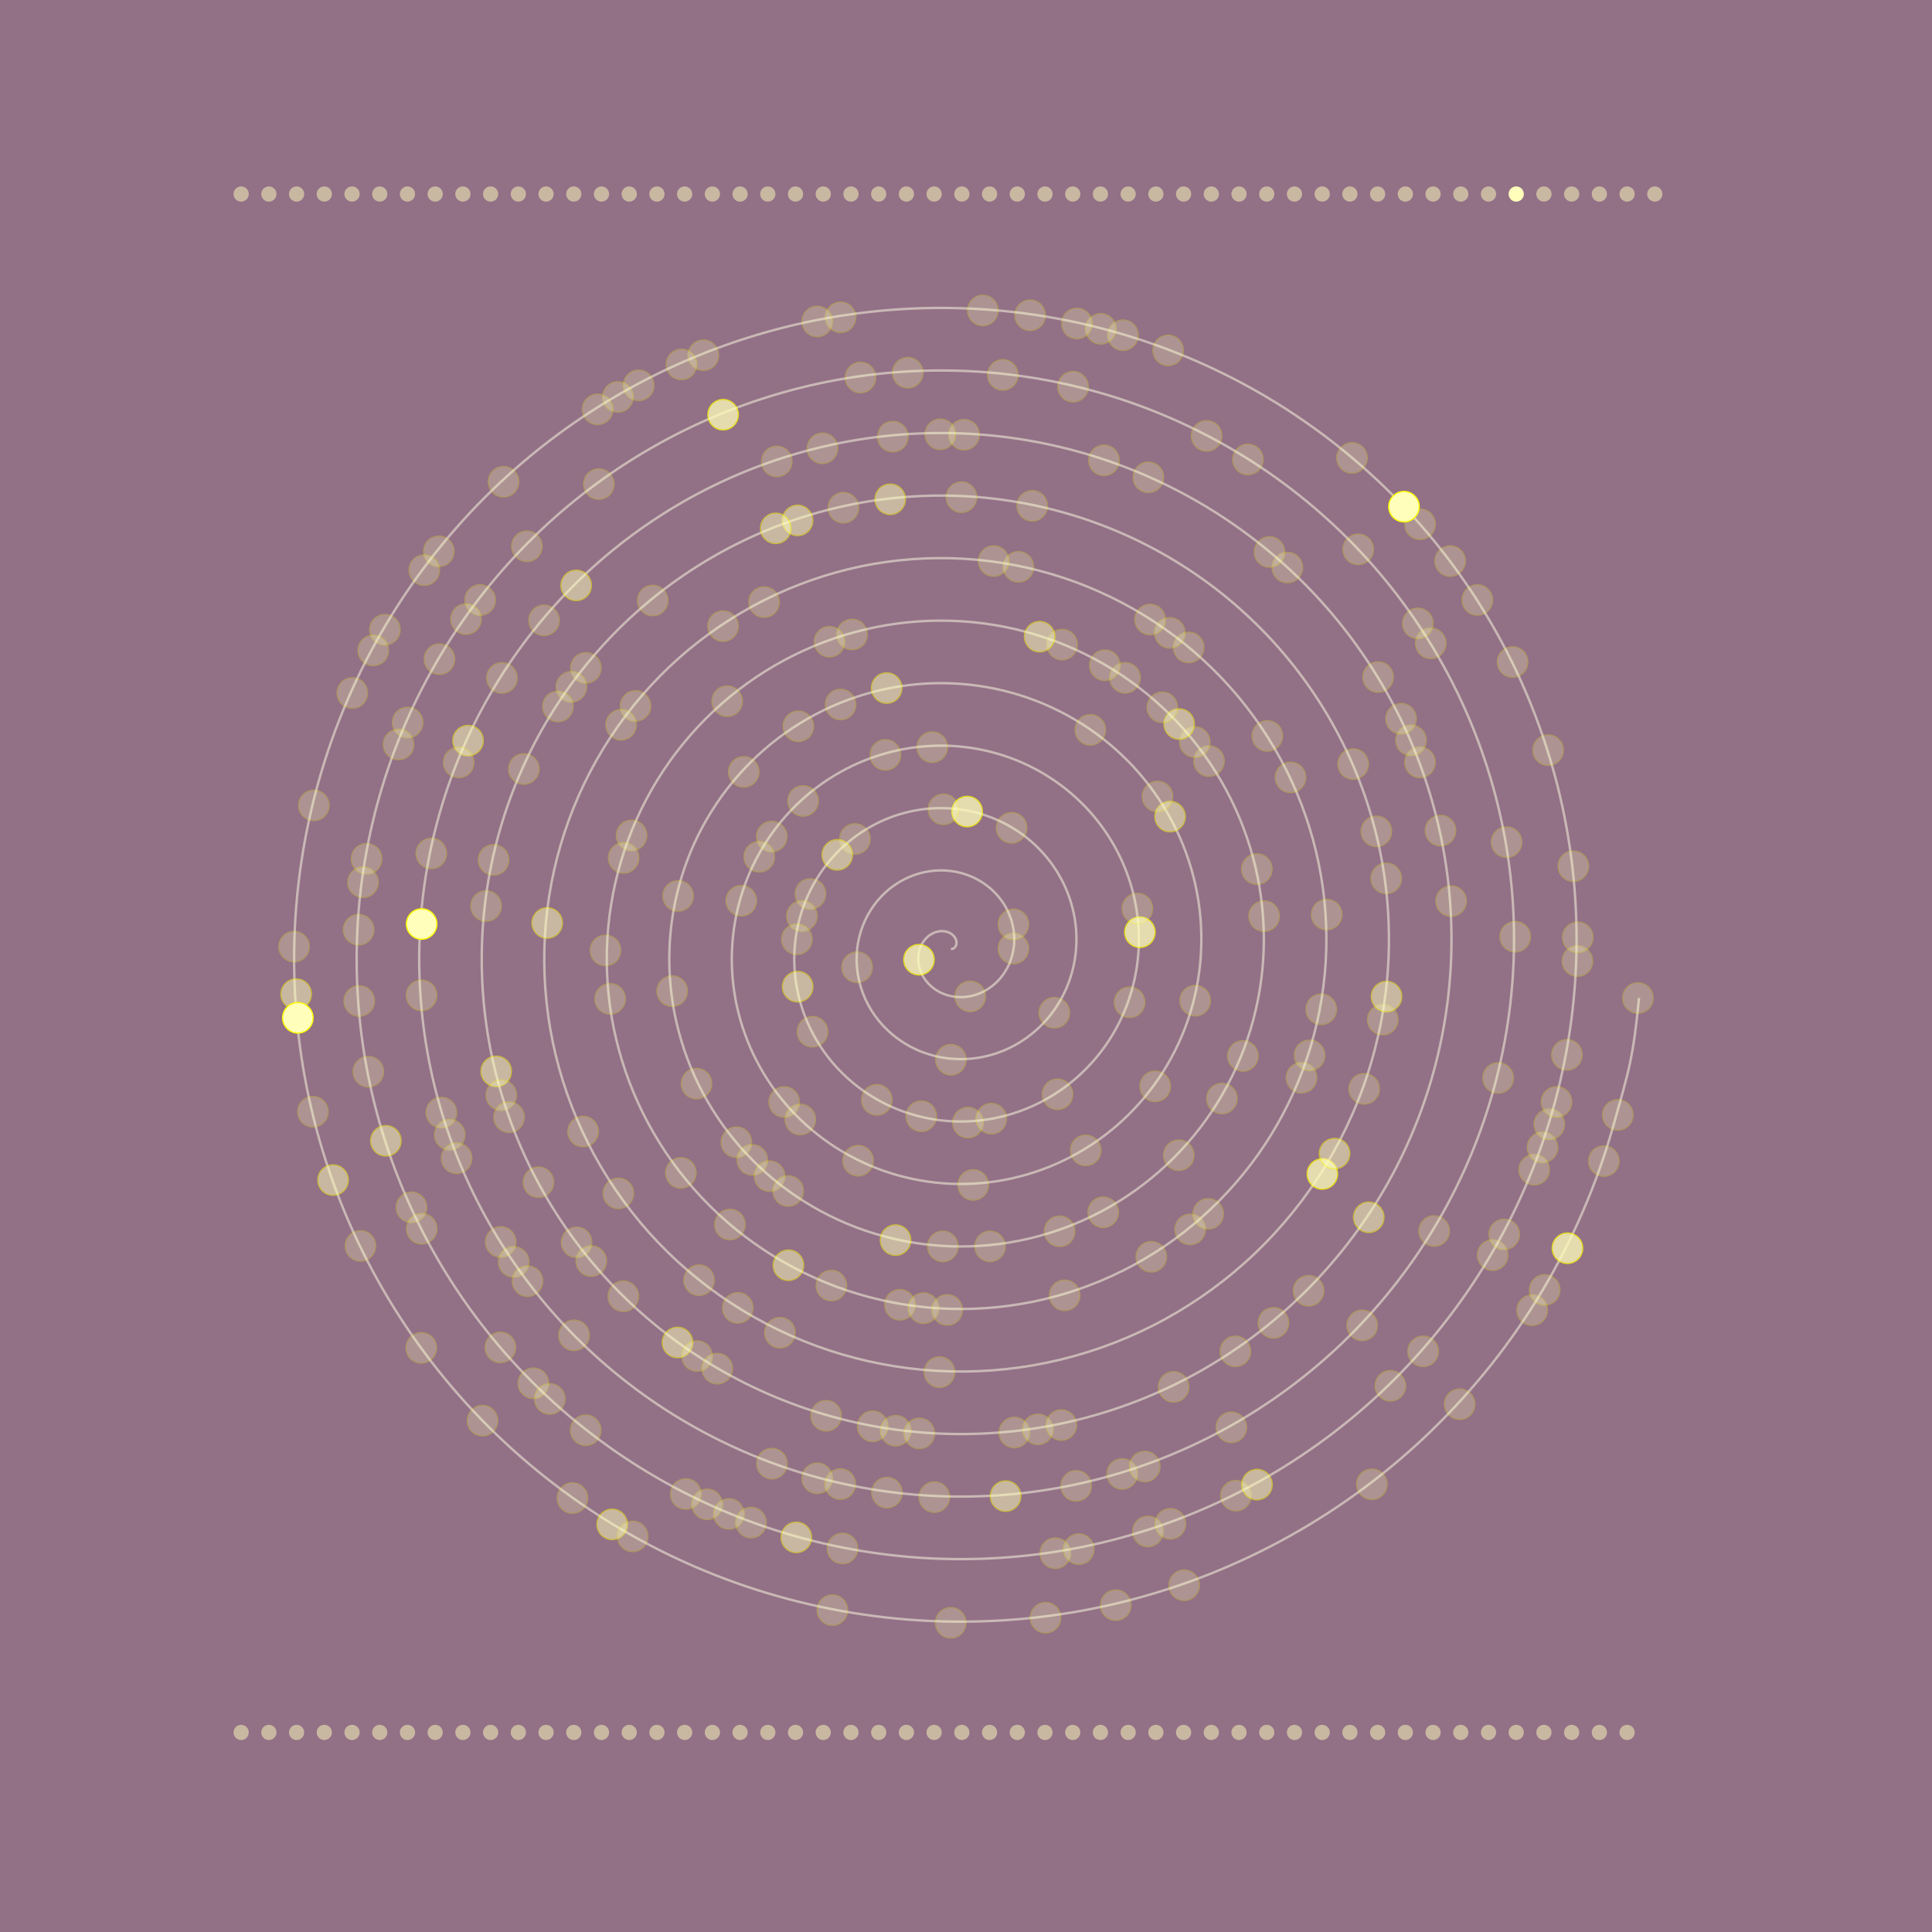
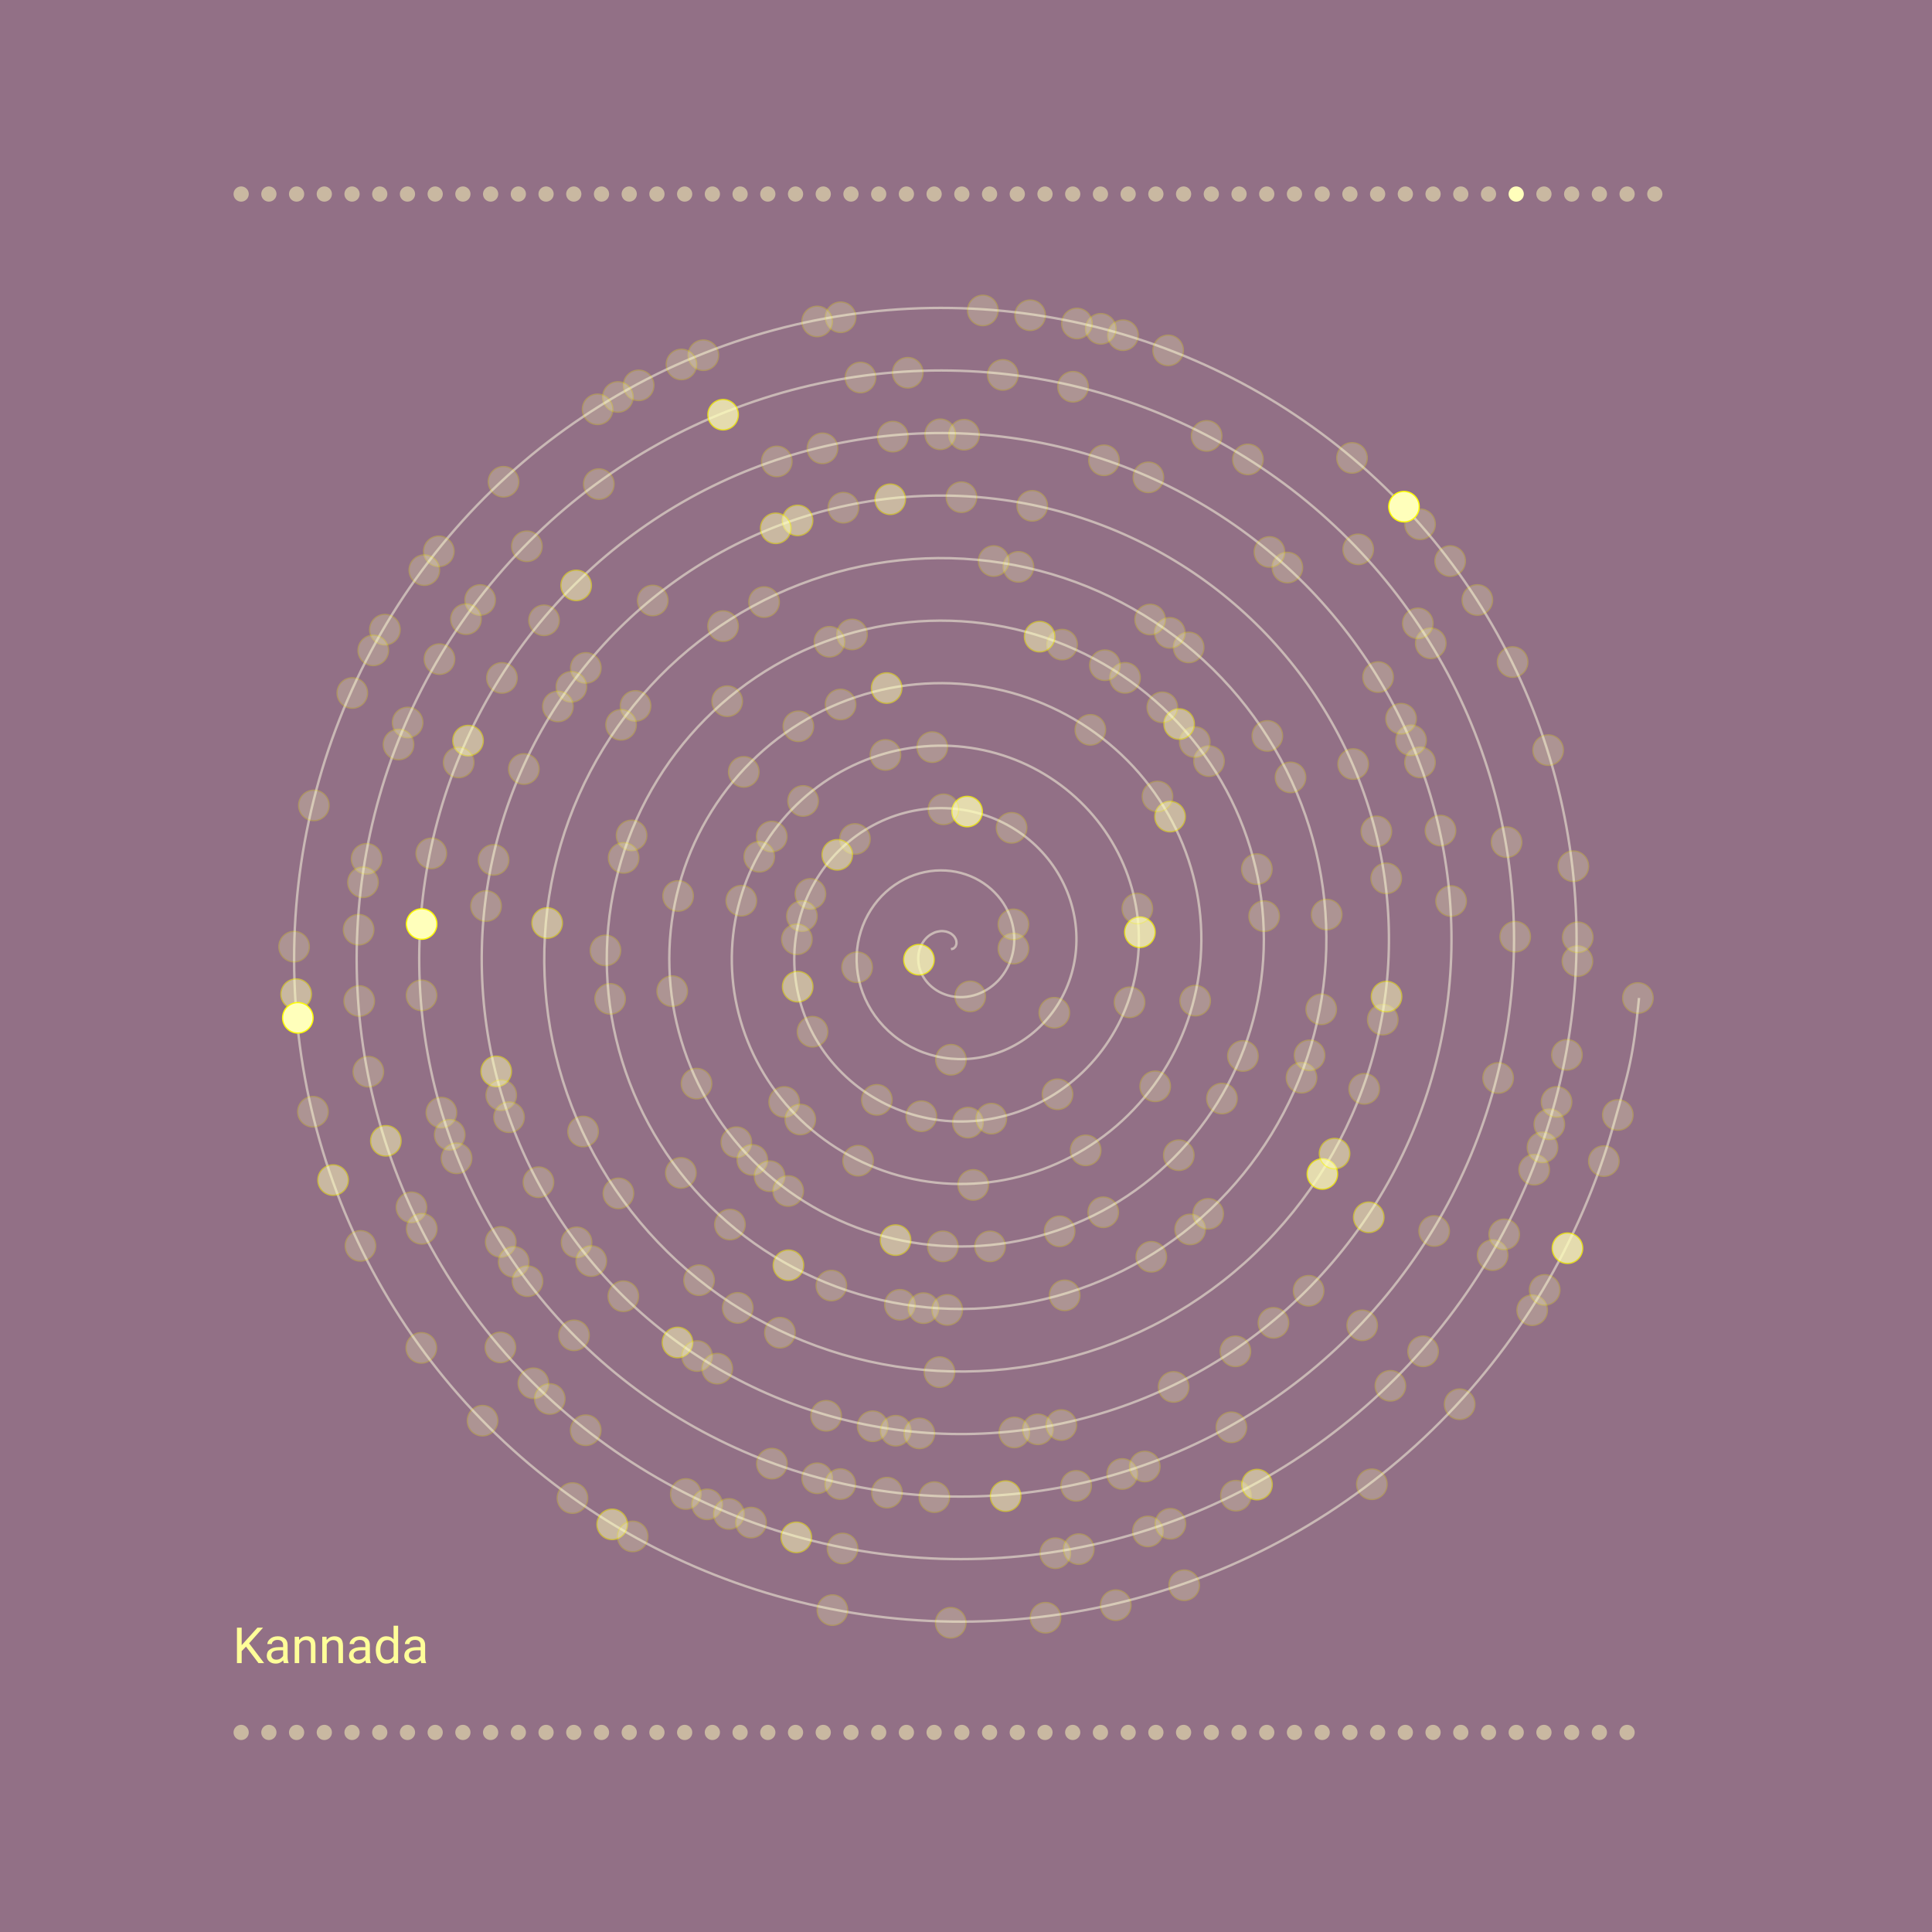
<svg xmlns="http://www.w3.org/2000/svg" version="1.1" id="Layer_1" x="0px" y="0px" width="697px" height="697px" viewBox="0 0 697 697" enable-background="new 0 0 697 697" xml:space="preserve">
  <g id="bg">
    <rect fill="#927086" width="697" height="697" />
  </g>
  <g id="spiral">
    <path d="m343.07 342.44s0.837-0.203 0.908-0.238c0.066-0.044 0.633-0.564 0.722-0.696 0.088-0.141 0.339-0.812 0.365-1.058s-0.02-0.952-0.115-1.261c-0.092-0.317-0.41-0.961-0.666-1.287-0.25-0.326-0.794-0.837-1.216-1.104-0.414-0.256-1.143-0.582-1.701-0.715-0.562-0.132-1.4-0.211-2.06-0.158-0.655 0.063-1.538 0.246-2.223 0.529-0.684 0.291-1.521 0.766-2.158 1.287-0.637 0.52-1.347 1.269-1.849 2.027-0.502 0.748-1.001 1.727-1.295 2.672-0.292 0.941-0.503 2.097-0.521 3.164-0.019 1.066 0.104 2.311 0.403 3.422 0.303 1.106 0.795 2.334 1.431 3.393 0.635 1.049 1.487 2.15 2.45 3.051 0.962 0.898 2.145 1.771 3.386 2.415 1.244 0.646 2.688 1.183 4.137 1.479 1.448 0.303 3.066 0.439 4.628 0.338 1.556-0.105 3.227-0.424 4.777-0.971 1.553-0.549 3.147-1.343 4.559-2.328 1.418-0.986 2.801-2.224 3.953-3.613 1.146-1.395 2.197-3.023 2.975-4.752 0.775-1.719 1.375-3.649 1.675-5.598 0.311-1.948 0.375-4.037 0.143-6.082-0.229-2.037-0.74-4.152-1.533-6.136-0.795-1.982-1.877-3.967-3.217-5.729-1.344-1.771-2.969-3.446-4.793-4.85-1.82-1.408-3.9-2.635-6.105-3.543-2.202-0.898-4.607-1.561-7.06-1.867-2.441-0.303-5.021-0.31-7.541 0.052-2.526 0.36-5.085 1.058-7.501 2.099-2.411 1.04-4.773 2.435-6.898 4.116-2.114 1.692-4.09 3.702-5.741 5.96-1.65 2.248-3.066 4.787-4.104 7.467-1.03 2.678-1.755 5.57-2.063 8.517-0.302 2.943-0.236 6.003 0.247 9.008 0.488 2.998 1.375 6.013 2.661 8.859 1.286 2.848 2.971 5.59 5.018 8.064 2.034 2.469 4.441 4.74 7.123 6.636 2.68 1.905 5.668 3.511 8.821 4.675 3.165 1.161 6.541 1.945 9.979 2.245 3.438 0.312 6.99 0.188 10.463-0.431 3.48-0.616 6.955-1.692 10.228-3.229 3.271-1.541 6.407-3.524 9.229-5.914 2.824-2.391 5.396-5.186 7.541-8.285 2.146-3.112 3.936-6.551 5.229-10.189 1.286-3.643 2.141-7.513 2.44-11.441 0.31-3.933 0.115-7.968-0.625-11.928-0.744-3.95-2.006-7.881-3.791-11.572-1.779-3.703-4.063-7.238-6.805-10.402-2.742-3.174-5.926-6.047-9.465-8.438-3.538-2.398-7.433-4.372-11.547-5.791-4.116-1.43-8.472-2.337-12.899-2.644-4.428-0.303-8.947-0.046-13.381 0.818-4.437 0.872-8.814 2.328-12.945 4.354-4.13 2.037-8.047 4.619-11.568 7.705s-6.69 6.664-9.331 10.632c-2.646 3.967-4.81 8.313-6.361 12.905-1.542 4.602-2.521 9.44-2.829 14.359-0.304 4.92 0.018 9.934 1.014 14.843 1.005 4.92 2.641 9.748 4.919 14.308 2.274 4.56 5.161 8.868 8.601 12.737 3.438 3.869 7.403 7.335 11.8 10.226 4.39 2.895 9.198 5.246 14.271 6.92 5.068 1.676 10.401 2.727 15.815 3.023 5.416 0.309 10.917-0.08 16.308-1.207 5.39-1.121 10.683-2.953 15.664-5.477 4.984-2.53 9.688-5.712 13.906-9.495 4.219-3.787 7.99-8.146 11.125-12.967 3.137-4.82 5.682-10.084 7.484-15.639 1.801-5.543 2.906-11.362 3.213-17.276 0.307-5.906-0.144-11.9-1.396-17.764-1.258-5.87-3.271-11.607-6.043-17.021-2.768-5.412-6.258-10.506-10.395-15.083-4.135-4.565-8.887-8.63-14.137-12.016-5.247-3.387-10.966-6.116-16.988-8.049-6.025-1.93-12.336-3.103-18.741-3.41-6.399-0.301-12.879 0.212-19.226 1.597-6.342 1.385-12.547 3.587-18.387 6.602-5.84 3.023-11.323 6.805-16.24 11.293-4.921 4.485-9.291 9.625-12.92 15.303-3.631 5.677-6.554 11.848-8.611 18.354-2.059 6.497-3.292 13.301-3.602 20.195-0.304 6.901 0.273 13.864 1.785 20.688 1.512 6.815 3.904 13.479 7.171 19.745 3.261 6.269 7.352 12.147 12.184 17.41 4.84 5.271 10.37 9.935 16.475 13.813 6.102 3.88 12.732 6.989 19.71 9.178 6.982 2.188 14.271 3.48 21.659 3.79 7.391 0.311 14.852-0.338 22.146-1.976 7.3-1.641 14.412-4.225 21.109-7.73 6.693-3.51 12.967-7.896 18.582-13.08 5.615-5.185 10.586-11.115 14.707-17.642 4.125-6.53 7.426-13.619 9.736-21.073 2.315-7.457 3.682-15.242 3.983-23.122 0.31-7.883-0.396-15.832-2.168-23.607-1.764-7.768-4.537-15.338-8.297-22.462-3.754-7.122-8.443-13.786-13.979-19.755-5.527-5.959-11.851-11.23-18.812-15.604-6.959-4.372-14.5-7.86-22.434-10.305-7.933-2.441-16.201-3.87-24.58-4.179-8.374-0.31-16.814 0.468-25.063 2.362-8.251 1.896-16.28 4.857-23.831 8.859-7.55 4.002-14.604 9.001-20.911 14.88-6.316 5.88-11.895 12.587-16.509 19.977-4.619 7.387-8.295 15.382-10.864 23.792-2.574 8.408-4.063 17.171-4.371 26.04-0.305 8.866 0.533 17.808 2.557 26.523 2.019 8.728 5.17 17.216 9.422 25.192 4.25 7.978 9.543 15.427 15.771 22.081 6.232 6.663 13.338 12.545 21.146 17.399 7.812 4.866 16.273 8.736 25.154 11.434 8.885 2.697 18.136 4.249 27.499 4.56 9.359 0.311 18.785-0.591 27.988-2.741 9.201-2.15 18.146-5.49 26.551-9.986 8.4-4.497 16.242-10.094 23.254-16.67 7.008-6.576 13.188-14.078 18.297-22.313 5.113-8.241 9.168-17.162 11.992-26.516 2.824-9.361 4.446-19.109 4.752-28.967 0.309-9.855-0.662-19.765-2.938-29.442-2.272-9.678-5.81-19.085-10.552-27.909-4.744-8.832-10.641-17.064-17.563-24.426-6.926-7.359-14.814-13.839-23.484-19.19-8.664-5.357-18.041-9.607-27.879-12.562-9.836-2.953-20.07-4.638-30.42-4.945-10.351-0.309-20.75 0.723-30.904 3.13-10.156 2.406-20.01 6.126-29.271 11.115-9.263 4.99-17.881 11.187-25.591 18.459-7.708 7.282-14.485 15.56-20.094 24.655-5.602 9.098-10.036 18.927-13.117 29.239-3.079 10.313-4.829 21.033-5.139 31.875-0.303 10.843 0.794 21.738 3.324 32.369 2.529 10.633 6.443 20.944 11.679 30.632s11.732 18.698 19.358 26.766c7.625 8.058 16.299 15.137 25.82 20.979 9.52 5.854 19.807 10.481 30.598 13.689 10.789 3.209 22.003 5.016 33.338 5.321 11.336 0.311 22.721-0.854 33.834-3.509 11.104-2.661 21.877-6.762 31.988-12.242 10.108-5.482 19.521-12.276 27.926-20.258 8.41-7.969 15.789-17.041 21.889-26.98 6.098-9.953 10.904-20.696 14.246-31.963 3.33-11.27 5.213-22.976 5.521-34.806 0.309-11.829-0.916-23.702-3.703-35.286-2.783-11.582-7.076-22.813-12.81-33.347-5.729-10.543-12.821-20.346-21.146-29.1-8.32-8.753-17.783-16.439-28.158-22.777-10.377-6.346-21.574-11.354-33.316-14.817-11.745-3.456-23.938-5.402-36.265-5.711-12.319-0.31-24.682 0.985-36.745 3.896-12.063 2.917-23.742 7.396-34.713 13.373-10.965 5.977-21.161 13.381-30.268 22.046-9.101 8.674-17.083 18.521-23.677 29.327-6.585 10.797-11.776 22.461-15.374 34.678-3.588 12.219-5.598 24.902-5.905 37.721-0.304 12.816 1.05 25.67 4.092 38.213 3.039 12.535 7.712 24.674 13.937 36.069 6.224 11.392 13.922 21.979 22.945 31.437 9.018 9.448 19.261 17.735 30.49 24.565 11.23 6.841 23.344 12.22 36.043 15.938 12.694 3.721 25.872 5.791 39.178 6.101 13.313 0.312 26.657-1.107 39.668-4.283 13.016-3.164 25.615-8.021 37.438-14.49 11.82-6.473 22.802-14.477 32.601-23.846 9.801-9.36 18.389-20.001 25.475-31.654 7.078-11.661 12.648-24.232 16.496-37.4 3.85-13.181 5.986-26.845 6.289-40.646 0.311-13.796-1.172-27.638-4.469-41.123-3.297-13.496-8.349-26.552-15.066-38.795-6.717-12.252-15.02-23.624-24.731-33.771-9.721-10.155-20.746-19.041-32.83-26.367-12.082-7.334-25.109-13.09-38.766-17.065-13.646-3.977-27.804-6.179-42.103-6.487-14.288-0.31-28.621 1.242-42.584 4.672-13.969 3.421-27.482 8.656-40.157 15.62-12.671 6.965-24.439 15.566-34.938 25.634-10.499 10.067-19.685 21.493-27.265 33.999-7.571 12.511-13.521 25.996-17.625 40.127-4.104 14.121-6.369 28.772-6.678 43.556-0.304 14.791 1.309 29.609 4.861 44.049 3.553 14.446 8.979 28.42 16.188 41.521 7.212 13.1 16.114 25.255 26.53 36.104 10.414 10.853 22.226 20.337 35.166 28.155 12.941 7.827 26.881 13.964 41.484 18.192 14.597 4.23 29.741 6.56 45.018 6.867 15.286 0.309 30.592-1.365 45.512-5.052 14.916-3.678 29.349-9.29 42.877-16.748 13.531-7.457 26.078-16.67 37.273-27.425 11.201-10.764 20.984-22.973 29.06-36.336 8.065-13.372 14.396-27.769 18.756-42.852 4.356-15.072 6.754-30.702 7.059-46.48 0.307-15.771-1.434-31.576-5.242-46.967-3.807-15.392-9.611-30.279-17.313-44.234-7.705-13.962-17.214-26.903-28.322-38.451-11.111-11.54-23.713-21.632-37.504-29.945-13.791-8.321-28.65-14.836-44.203-19.322-15.555-4.486-31.674-6.945-47.946-7.255-16.264-0.309-32.554 1.498-48.425 5.438-15.872 3.932-31.218 9.927-45.601 17.877-14.382 7.951-27.72 17.763-39.609 29.222-11.893 11.46-22.285 24.453-30.854 38.673-8.56 14.22-15.269 29.529-19.879 45.565-4.613 16.025-7.14 32.642-7.447 49.399-0.306 16.768 1.568 33.542 5.633 49.895 4.059 16.343 10.242 32.146 18.44 46.957 8.197 14.811 18.309 28.534 30.11 40.777 11.813 12.244 25.198 22.938 39.845 31.743 14.646 8.813 30.421 15.707 46.923 20.45 16.512 4.742 33.612 7.326 50.862 7.634 17.256 0.312 34.53-1.632 51.354-5.815 16.821-4.188 33.077-10.562 48.317-19.006 15.236-8.442 29.354-18.854 41.951-31.013 12.588-12.153 23.58-25.933 32.646-41.009 9.053-15.072 16.141-31.312 21.006-48.288 4.869-16.985 7.521-34.582 7.828-52.326 0.307-17.745-1.693-35.508-6.017-52.813-4.315-17.295-10.877-34.008-19.565-49.672-8.688-15.665-19.402-30.185-31.91-43.124-12.506-12.94-26.677-24.233-42.179-33.532-15.5-9.31-32.188-16.582-49.646-21.58-17.459-4.998-35.543-7.713-53.787-8.021-18.236-0.31-36.489 1.763-54.265 6.206-17.779 4.441-34.951 11.194-51.045 20.134-16.092 8.938-30.997 19.947-44.281 32.809-13.293 12.854-24.891 27.415-34.439 43.345-9.548 15.929-17.014 33.074-22.135 51.005-5.121 17.938-7.906 36.512-8.215 55.243-0.305 18.731 1.824 37.481 6.397 55.729 4.574 18.255 11.514 35.887 20.698 52.403 9.182 16.521 20.495 31.813 33.699 45.449 13.206 13.638 28.164 25.537 44.517 35.33 16.352 9.806 33.955 17.454 52.369 22.709 18.41 5.245 37.474 8.095 56.698 8.399 19.228 0.31 38.46-1.887 57.193-6.583 18.729-4.708 36.813-11.83 53.762-21.263 16.943-9.435 32.635-21.053 46.623-34.602 13.986-13.55 26.186-28.905 36.229-45.681 10.041-16.784 17.887-34.847 23.264-53.736 5.377-18.882 8.291-38.44 8.596-58.161 0.311-19.72-1.949-39.438-6.779-58.646-4.828-19.209-12.146-37.756-21.824-55.121-9.676-17.373-21.594-33.461-35.493-47.795-13.9-14.333-29.642-26.832-46.854-37.129-17.207-10.287-35.723-18.317-55.09-23.826-19.367-5.501-39.412-8.479-59.625-8.789-20.213-0.309-40.425 2.02-60.11 6.973-19.679 4.964-38.68 12.466-56.479 22.392-17.803 9.926-34.278 22.143-48.96 36.388-14.683 14.254-27.484 30.386-38.023 48.024-10.534 17.639-18.759 36.608-24.392 56.452-5.633 19.842-8.674 40.372-8.982 61.078-0.304 20.708 2.084 41.413 7.166 61.573 5.087 20.16 12.782 39.615 22.955 57.845 10.164 18.229 22.691 35.095 37.287 50.133 14.599 15.028 31.127 28.128 49.188 38.918 18.062 10.779 37.488 19.189 57.808 24.944 20.32 5.767 41.348 8.868 62.543 9.178 21.202 0.309 42.401-2.145 63.034-7.354 20.635-5.22 40.553-13.1 59.205-23.521 18.653-10.419 35.914-23.233 51.295-38.188 15.381-14.94 28.791-31.866 39.817-50.353 11.025-18.494 19.634-38.381 25.521-59.178 5.887-20.794 7.209-24.704 9.358-46.396" fill="none" opacity=".5" stroke="#FFFFE3" stroke-miterlimit="10" stroke-width=".876" />
  </g>
  <g fill="#ffb" stroke="#ff0" stroke-width=".44">
    <circle id="l4" opacity="0.75" cx="331.53" cy="346.23" r="5.5" />
    <circle id="l7" opacity="0.25" cx="350.02" cy="359.46" r="5.5" />
    <circle id="l10" opacity="0.25" cx="365.6" cy="342.21" r="5.5" />
    <circle id="l11" opacity="0.25" cx="365.6" cy="333.48" r="5.5" />
    <circle id="l21" opacity="0.25" cx="309.22" cy="348.95" r="5.5" />
    <circle id="l27" opacity="0.25" cx="343.06" cy="382.32" r="5.5" />
    <circle id="l32" opacity="0.25" cx="380.36" cy="365.36" r="5.5" />
    <circle id="l41" opacity="0.25" cx="364.95" cy="298.65" r="5.5" />
    <circle id="l43" opacity="0.75" cx="348.92" cy="292.78" r="5.5" />
    <circle id="l44" opacity="0.25" cx="340.38" cy="291.98" r="5.5" />
    <circle id="l48" opacity="0.25" cx="308.43" cy="302.68" r="5.5" />
    <circle id="l49" opacity="0.5" cx="302.06" cy="308.39" r="5.5" />
    <circle id="l51" opacity="0.25" cx="292.38" cy="322.48" r="5.5" />
    <circle id="l52" opacity="0.25" cx="289.3" cy="330.49" r="5.5" />
    <circle id="l53" opacity="0.25" cx="287.49" cy="338.86" r="5.5" />
    <circle id="l55" opacity="0.5" cx="287.78" cy="355.96" r="5.5" />
    <circle id="l57" opacity="0.25" cx="293.12" cy="372.21" r="5.5" />
    <circle id="l61" opacity="0.25" cx="316.34" cy="396.79" r="5.5" />
    <circle id="l63" opacity="0.25" cx="332.38" cy="402.7" r="5.5" />
    <circle id="l65" opacity="0.25" cx="349.2" cy="405" r="5.5" />
    <circle id="l66" opacity="0.25" cx="357.63" cy="403.57" r="5.5" />
    <circle id="l69" opacity="0.25" cx="381.52" cy="394.77" r="5.5" />
    <circle id="l74" opacity="0.25" cx="407.51" cy="361.6" r="5.5" />
    <circle id="l77" opacity="0.75" cx="411.24" cy="336.31" r="5.5" />
    <circle id="l78" opacity="0.25" cx="410.32" cy="327.77" r="5.5" />
    <circle id="l90" opacity="0.25" cx="336.33" cy="269.54" r="5.5" />
    <circle id="l92" opacity="0.25" cx="319.44" cy="272.35" r="5.5" />
    <circle id="l96" opacity="0.25" cx="289.73" cy="288.96" r="5.5" />
    <circle id="l98" opacity="0.25" cx="278.42" cy="301.8" r="5.5" />
    <circle id="l99" opacity="0.25" cx="273.92" cy="309.09" r="5.5" />
    <circle id="l101" opacity="0.25" cx="267.44" cy="324.95" r="5.5" />
    <circle id="l110" opacity="0.25" cx="282.91" cy="397.55" r="5.5" />
    <circle id="l111" opacity="0.25" cx="288.72" cy="403.87" r="5.5" />
    <circle id="l114" opacity="0.25" cx="309.58" cy="418.74" r="5.5" />
    <circle id="l119" opacity="0.25" cx="351.1" cy="427.48" r="5.5" />
    <circle id="l124" opacity="0.25" cx="391.68" cy="415.01" r="5.5" />
    <circle id="l128" opacity="0.25" cx="416.76" cy="391.91" r="5.5" />
    <circle id="l132" opacity="0.25" cx="431.19" cy="361" r="5.5" />
    <circle id="l140" opacity="0.5" cx="422.12" cy="294.61" r="5.5" />
    <circle id="l141" opacity="0.25" cx="417.59" cy="287.35" r="5.5" />
    <circle id="l145" opacity="0.25" cx="393.36" cy="263.3" r="5.5" />
    <circle id="l154" opacity="0.5" cx="319.88" cy="248.23" r="5.5" />
    <circle id="l156" opacity="0.25" cx="303.25" cy="254.15" r="5.5" />
    <circle id="l158" opacity="0.25" cx="288.02" cy="262.02" r="5.5" />
    <circle id="l161" opacity="0.25" cx="268.32" cy="278.47" r="5.5" />
    <circle id="l167" opacity="0.25" cx="244.64" cy="323.23" r="5.5" />
    <circle id="l171" opacity="0.25" cx="242.51" cy="357.57" r="5.5" />
    <circle id="l175" opacity="0.25" cx="251.28" cy="390.93" r="5.5" />
    <circle id="l178" opacity="0.25" cx="265.66" cy="412.07" r="5.5" />
    <circle id="l179" opacity="0.25" cx="271.41" cy="418.45" r="5.5" />
    <circle id="l180" opacity="0.25" cx="277.64" cy="424.32" r="5.5" />
    <circle id="l181" opacity="0.25" cx="284.35" cy="429.67" r="5.5" />
    <circle id="l186" opacity="0.5" cx="323.09" cy="447.39" r="5.5" />
    <circle id="l188" opacity="0.25" cx="340.14" cy="449.65" r="5.5" />
    <circle id="l190" opacity="0.25" cx="357.18" cy="449.65" r="5.5" />
    <circle id="l193" opacity="0.25" cx="382.28" cy="444.21" r="5.5" />
    <circle id="l195" opacity="0.25" cx="398.01" cy="437.35" r="5.5" />
    <circle id="l199" opacity="0.25" cx="425.27" cy="416.76" r="5.5" />
    <circle id="l202" opacity="0.25" cx="440.83" cy="396.32" r="5.5" />
    <circle id="l204" opacity="0.25" cx="448.4" cy="380.96" r="5.5" />
    <circle id="l210" opacity="0.25" cx="456.06" cy="330.51" r="5.5" />
    <circle id="l212" opacity="0.25" cx="453.43" cy="313.54" r="5.5" />
    <circle id="l217" opacity="0.25" cx="436.17" cy="274.58" r="5.5" />
    <circle id="l218" opacity="0.25" cx="431.04" cy="267.7" r="5.5" />
    <circle id="l219" opacity="0.5" cx="425.4" cy="261.21" r="5.5" />
    <circle id="l220" opacity="0.25" cx="419.32" cy="255.18" r="5.5" />
    <circle id="l222" opacity="0.25" cx="405.88" cy="244.54" r="5.5" />
    <circle id="l223" opacity="0.25" cx="398.6" cy="239.99" r="5.5" />
    <circle id="l225" opacity="0.25" cx="383.17" cy="232.55" r="5.5" />
    <circle id="l226" opacity="0.5" cx="375.06" cy="229.69" r="5.5" />
    <circle id="l234" opacity="0.25" cx="307.39" cy="228.88" r="5.5" />
    <circle id="l235" opacity="0.25" cx="299.24" cy="231.52" r="5.5" />
    <circle id="l240" opacity="0.25" cx="262.35" cy="252.97" r="5.5" />
    <circle id="l247" opacity="0.25" cx="227.85" cy="301.38" r="5.5" />
    <circle id="l248" opacity="0.25" cx="224.99" cy="309.49" r="5.5" />
    <circle id="l252" opacity="0.25" cx="218.43" cy="342.87" r="5.5" />
    <circle id="l254" opacity="0.25" cx="220.12" cy="360.35" r="5.5" />
    <circle id="l262" opacity="0.25" cx="245.63" cy="423.14" r="5.5" />
    <circle id="l265" opacity="0.25" cx="263.34" cy="441.77" r="5.5" />
    <circle id="l268" opacity="0.5" cx="284.44" cy="456.46" r="5.5" />
    <circle id="l270" opacity="0.25" cx="299.93" cy="463.78" r="5.5" />
    <circle id="l273" opacity="0.25" cx="324.66" cy="470.72" r="5.5" />
    <circle id="l274" opacity="0.25" cx="333.16" cy="471.93" r="5.5" />
    <circle id="l275" opacity="0.25" cx="341.73" cy="472.57" r="5.5" />
    <circle id="l280" opacity="0.25" cx="384.1" cy="467.31" r="5.5" />
    <circle id="l284" opacity="0.25" cx="415.36" cy="453.4" r="5.5" />
    <circle id="l286" opacity="0.25" cx="429.37" cy="443.53" r="5.5" />
    <circle id="l287" opacity="0.25" cx="435.88" cy="437.91" r="5.5" />
    <circle id="l294" opacity="0.25" cx="469.54" cy="388.81" r="5.5" />
    <circle id="l295" opacity="0.25" cx="472.45" cy="380.72" r="5.5" />
    <circle id="l297" opacity="0.25" cx="476.66" cy="364.12" r="5.5" />
    <circle id="l301" opacity="0.25" cx="478.63" cy="329.94" r="5.5" />
    <circle id="l307" opacity="0.25" cx="465.58" cy="280.46" r="5.5" />
    <circle id="l309" opacity="0.25" cx="457.22" cy="265.49" r="5.5" />
    <circle id="l314" opacity="0.25" cx="428.83" cy="233.57" r="5.5" />
    <circle id="l315" opacity="0.25" cx="422.04" cy="228.32" r="5.5" />
    <circle id="l316" opacity="0.25" cx="414.93" cy="223.5" r="5.5" />
    <circle id="l322" opacity="0.25" cx="367.42" cy="204.5" r="5.5" />
    <circle id="l323" opacity="0.25" cx="358.48" cy="202.41" r="5.5" />
    <circle id="l333" opacity="0.25" cx="275.65" cy="217.21" r="5.5" />
    <circle id="l335" opacity="0.25" cx="260.86" cy="225.88" r="5.5" />
    <circle id="l340" opacity="0.25" cx="229.28" cy="254.67" r="5.5" />
    <circle id="l341" opacity="0.25" cx="224.07" cy="261.48" r="5.5" />
    <circle id="l350" opacity="0.5" cx="197.4" cy="332.98" r="5.5" />
    <circle id="l359" opacity="0.25" cx="210.36" cy="408.21" r="5.5" />
    <circle id="l362" opacity="0.25" cx="223.1" cy="430.53" r="5.5" />
    <circle id="l367" opacity="0.25" cx="252.2" cy="461.85" r="5.5" />
    <circle id="l369" opacity="0.25" cx="266.16" cy="471.84" r="5.5" />
    <circle id="l371" opacity="0.25" cx="281.37" cy="480.79" r="5.5" />
    <circle id="l378" opacity="0.25" cx="338.94" cy="495.02" r="5.5" />
    <circle id="l397" opacity="0.75" cx="477.06" cy="423.54" r="5.5" />
    <circle id="l398" opacity="0.5" cx="481.46" cy="416.18" r="5.5" />
    <circle id="l401" opacity="0.25" cx="492.15" cy="392.81" r="5.5" />
    <circle id="l404" opacity="0.25" cx="498.85" cy="367.85" r="5.5" />
    <circle id="l405" opacity="0.5" cx="500.22" cy="359.53" r="5.5" />
    <circle id="l410" opacity="0.25" cx="500.11" cy="316.88" r="5.5" />
    <circle id="l412" opacity="0.25" cx="496.55" cy="299.92" r="5.5" />
    <circle id="l415" opacity="0.25" cx="488.18" cy="275.64" r="5.5" />
    <circle id="l433" opacity="0.25" cx="372.4" cy="182.49" r="5.5" />
    <circle id="l436" opacity="0.25" cx="346.86" cy="179.37" r="5.5" />
    <circle id="l439" opacity="0.5" cx="321.16" cy="180.12" r="5.5" />
    <circle id="l441" opacity="0.25" cx="304.26" cy="183.16" r="5.5" />
    <circle id="l443" opacity="0.5" cx="287.74" cy="187.75" r="5.5" />
    <circle id="l444" opacity="0.5" cx="279.86" cy="190.6" r="5.5" />
    <circle id="l450" opacity="0.25" cx="235.48" cy="216.64" r="5.5" />
    <circle id="l454" opacity="0.25" cx="211.35" cy="240.96" r="5.5" />
    <circle id="l455" opacity="0.25" cx="206.14" cy="247.78" r="5.5" />
    <circle id="l456" opacity="0.25" cx="201.28" cy="254.86" r="5.5" />
    <circle id="l459" opacity="0.25" cx="188.99" cy="277.43" r="5.5" />
    <circle id="l463" opacity="0.25" cx="178.07" cy="310.22" r="5.5" />
    <circle id="l465" opacity="0.25" cx="175.36" cy="326.86" r="5.5" />
    <circle id="l470" opacity="0.5" cx="179.02" cy="386.52" r="5.5" />
    <circle id="l471" opacity="0.25" cx="180.84" cy="395.09" r="5.5" />
    <circle id="l475" opacity="0.25" cx="183.65" cy="403.06" r="5.5" />
    <circle id="l477" opacity="0.25" cx="194.26" cy="426.5" r="5.5" />
    <circle id="l480" opacity="0.25" cx="208.01" cy="448.2" r="5.5" />
    <circle id="l481" opacity="0.25" cx="213.3" cy="454.95" r="5.5" />
    <circle id="l483" opacity="0.25" cx="224.88" cy="467.64" r="5.5" />
    <circle id="l486" opacity="0.5" cx="244.42" cy="484.32" r="5.5" />
    <circle id="l487" opacity="0.25" cx="251.48" cy="489.21" r="5.5" />
    <circle id="l488" opacity="0.25" cx="258.77" cy="493.76" r="5.5" />
    <circle id="l493" opacity="0.25" cx="298.04" cy="510.76" r="5.5" />
    <circle id="l495" opacity="0.25" cx="314.83" cy="514.55" r="5.5" />
    <circle id="l496" opacity="0.25" cx="323.15" cy="516.15" r="5.5" />
    <circle id="l497" opacity="0.25" cx="331.68" cy="517.12" r="5.5" />
    <circle id="l501" opacity="0.25" cx="365.94" cy="516.79" r="5.5" />
    <circle id="l502" opacity="0.25" cx="374.44" cy="515.66" r="5.5" />
    <circle id="l503" opacity="0.25" cx="382.89" cy="514.11" r="5.5" />
    <circle id="l508" opacity="0.25" cx="423.4" cy="500.35" r="5.5" />
    <circle id="l511" opacity="0.25" cx="445.7" cy="487.52" r="5.5" />
    <circle id="l513" opacity="0.25" cx="459.42" cy="477.24" r="5.5" />
    <circle id="l515" opacity="0.25" cx="472.1" cy="465.66" r="5.5" />
    <circle id="l519" opacity="0.5" cx="493.8" cy="439.16" r="5.5" />
    <circle id="l533" opacity="0.25" cx="523.52" cy="325.08" r="5.5" />
    <circle id="l536" opacity="0.25" cx="519.68" cy="299.64" r="5.5" />
    <circle id="l539" opacity="0.25" cx="512.29" cy="275.03" r="5.5" />
    <circle id="l540" opacity="0.25" cx="509.06" cy="267.08" r="5.5" />
    <circle id="l541" opacity="0.25" cx="505.46" cy="259.29" r="5.5" />
    <circle id="l543" opacity="0.25" cx="497.17" cy="244.26" r="5.5" />
    <circle id="l549" opacity="0.25" cx="464.45" cy="204.75" r="5.5" />
    <circle id="l550" opacity="0.25" cx="457.98" cy="199.13" r="5.5" />
    <circle id="l556" opacity="0.25" cx="414.3" cy="172.21" r="5.5" />
    <circle id="l558" opacity="0.25" cx="398.28" cy="166.06" r="5.5" />
    <circle id="l564" opacity="0.25" cx="347.8" cy="156.83" r="5.5" />
    <circle id="l565" opacity="0.25" cx="339.21" cy="156.67" r="5.5" />
    <circle id="l567" opacity="0.25" cx="322.1" cy="157.52" r="5.5" />
    <circle id="l570" opacity="0.25" cx="296.71" cy="161.74" r="5.5" />
    <circle id="l572" opacity="0.25" cx="280.24" cy="166.47" r="5.5" />
    <circle id="l582" opacity="0.5" cx="207.87" cy="211.19" r="5.5" />
    <circle id="l584" opacity="0.25" cx="196.27" cy="223.79" r="5.5" />
    <circle id="l587" opacity="0.25" cx="181.08" cy="244.57" r="5.5" />
    <circle id="l590" opacity="0.5" cx="168.86" cy="267.18" r="5.5" />
    <circle id="l591" opacity="0.25" cx="165.48" cy="275.06" r="5.5" />
    <circle id="l595" opacity="0.25" cx="155.59" cy="307.88" r="5.5" />
    <circle id="l598" opacity="1.0" cx="152.11" cy="333.36" r="5.5" />
    <circle id="l601" opacity="0.25" cx="152.08" cy="359.09" r="5.5" />
    <circle id="l606" opacity="0.25" cx="159.24" cy="401.39" r="5.5" />
    <circle id="l607" opacity="0.25" cx="162.25" cy="409.39" r="5.5" />
    <circle id="l608" opacity="0.25" cx="164.72" cy="417.88" r="5.5" />
    <circle id="l612" opacity="0.25" cx="180.65" cy="448.05" r="5.5" />
    <circle id="l613" opacity="0.25" cx="185.33" cy="455.24" r="5.5" />
    <circle id="l614" opacity="0.25" cx="190.31" cy="462.21" r="5.5" />
    <circle id="l617" opacity="0.25" cx="207.09" cy="481.74" r="5.5" />
    <circle id="l627" opacity="0.25" cx="278.48" cy="528.03" r="5.5" />
    <circle id="l629" opacity="0.25" cx="294.82" cy="533.31" r="5.5" />
    <circle id="l630" opacity="0.25" cx="303.14" cy="535.4" r="5.5" />
    <circle id="l632" opacity="0.25" cx="319.99" cy="538.49" r="5.5" />
    <circle id="l634" opacity="0.25" cx="337.08" cy="540.11" r="5.5" />
    <circle id="l637" opacity="0.5" cx="362.79" cy="539.74" r="5.5" />
    <circle id="l640" opacity="0.25" cx="388.25" cy="536.04" r="5.5" />
    <circle id="l642" opacity="0.25" cx="404.86" cy="531.75" r="5.5" />
    <circle id="l643" opacity="0.25" cx="413" cy="529.07" r="5.5" />
    <circle id="l647" opacity="0.25" cx="444.24" cy="514.92" r="5.5" />
    <circle id="l654" opacity="0.25" cx="491.43" cy="478.14" r="5.5" />
    <circle id="l659" opacity="0.25" cx="517.4" cy="444.1" r="5.5" />
    <circle id="l666" opacity="0.25" cx="540.48" cy="388.9" r="5.5" />
    <circle id="l672" opacity="0.25" cx="546.64" cy="337.93" r="5.5" />
    <circle id="l676" opacity="0.25" cx="543.52" cy="303.82" r="5.5" />
    <circle id="l685" opacity="0.25" cx="516.16" cy="232.08" r="5.5" />
    <circle id="l686" opacity="0.25" cx="511.51" cy="224.89" r="5.5" />
    <circle id="l690" opacity="0.25" cx="490" cy="198.18" r="5.5" />
    <circle id="l696" opacity="0.25" cx="450.21" cy="165.74" r="5.5" />
    <circle id="l698" opacity="0.25" cx="435.31" cy="157.25" r="5.5" />
    <circle id="l704" opacity="0.25" cx="387.12" cy="139.52" r="5.5" />
    <circle id="l707" opacity="0.25" cx="361.78" cy="135.25" r="5.5" />
    <circle id="l711" opacity="0.25" cx="327.49" cy="134.47" r="5.5" />
    <circle id="l713" opacity="0.25" cx="310.44" cy="136.19" r="5.5" />
    <circle id="l719" opacity="0.75" cx="260.87" cy="149.61" r="5.5" />
    <circle id="l725" opacity="0.25" cx="216.04" cy="174.64" r="5.5" />
    <circle id="l729" opacity="0.25" cx="190.09" cy="197.08" r="5.5" />
    <circle id="l732" opacity="0.25" cx="173.22" cy="216.46" r="5.5" />
    <circle id="l733" opacity="0.25" cx="168.12" cy="223.36" r="5.5" />
    <circle id="l735" opacity="0.25" cx="158.55" cy="237.79" r="5.5" />
    <circle id="l738" opacity="0.25" cx="147.06" cy="260.66" r="5.5" />
    <circle id="l739" opacity="0.25" cx="143.78" cy="268.58" r="5.5" />
    <circle id="l744" opacity="0.25" cx="132.26" cy="309.83" r="5.5" />
    <circle id="l745" opacity="0.25" cx="130.96" cy="318.3" r="5.5" />
    <circle id="l747" opacity="0.25" cx="129.38" cy="335.4" r="5.5" />
    <circle id="l750" opacity="0.25" cx="129.6" cy="361.12" r="5.5" />
    <circle id="l753" opacity="0.25" cx="132.89" cy="386.63" r="5.5" />
    <circle id="l756" opacity="0.5" cx="139.21" cy="411.57" r="5.5" />
    <circle id="l759" opacity="0.25" cx="148.44" cy="435.56" r="5.5" />
    <circle id="l760" opacity="0.25" cx="152.15" cy="443.31" r="5.5" />
    <circle id="l766" opacity="0.25" cx="180.53" cy="486.1" r="5.5" />
    <circle id="l768" opacity="0.25" cx="192.42" cy="499.04" r="5.5" />
    <circle id="l769" opacity="0.25" cx="198.34" cy="504.69" r="5.5" />
    <circle id="l771" opacity="0.25" cx="211.31" cy="515.98" r="5.5" />
    <circle id="l776" opacity="0.25" cx="247.41" cy="538.98" r="5.5" />
    <circle id="l777" opacity="0.25" cx="255.11" cy="542.72" r="5.5" />
    <circle id="l778" opacity="0.25" cx="262.96" cy="546.17" r="5.5" />
    <circle id="l779" opacity="0.25" cx="270.95" cy="549.3" r="5.5" />
    <circle id="l781" opacity="0.5" cx="287.29" cy="554.63" r="5.5" />
    <circle id="l783" opacity="0.25" cx="303.95" cy="558.64" r="5.5" />
    <circle id="l792" opacity="0.25" cx="380.73" cy="560.34" r="5.5" />
    <circle id="l793" opacity="0.25" cx="389.19" cy="558.87" r="5.5" />
    <circle id="l796" opacity="0.25" cx="414.12" cy="552.49" r="5.5" />
    <circle id="l797" opacity="0.25" cx="422.24" cy="549.73" r="5.5" />
    <circle id="l800" opacity="0.25" cx="445.88" cy="539.58" r="5.5" />
    <circle id="l801" opacity="0.5" cx="453.49" cy="535.59" r="5.5" />
    <circle id="l808" opacity="0.25" cx="501.6" cy="499.95" r="5.5" />
    <circle id="l810" opacity="0.25" cx="513.41" cy="487.52" r="5.5" />
    <circle id="l815" opacity="0.25" cx="538.49" cy="452.79" r="5.5" />
    <circle id="l816" opacity="0.25" cx="542.67" cy="445.31" r="5.5" />
    <circle id="l819" opacity="0.25" cx="553.48" cy="421.98" r="5.5" />
    <circle id="l820" opacity="0.25" cx="556.48" cy="413.94" r="5.5" />
    <circle id="l821" opacity="0.25" cx="558.95" cy="405.61" r="5.5" />
    <circle id="l822" opacity="0.25" cx="561.55" cy="397.53" r="5.5" />
    <circle id="l824" opacity="0.25" cx="565.3" cy="380.55" r="5.5" />
    <circle id="l828" opacity="0.25" cx="569.08" cy="346.73" r="5.5" />
    <circle id="l829" opacity="0.25" cx="569.2" cy="338.14" r="5.5" />
    <circle id="l832" opacity="0.25" cx="567.61" cy="312.5" r="5.5" />
    <circle id="l837" opacity="0.25" cx="558.52" cy="270.62" r="5.5" />
    <circle id="l841" opacity="0.25" cx="545.69" cy="238.84" r="5.5" />
    <circle id="l844" opacity="0.25" cx="532.98" cy="216.46" r="5.5" />
    <circle id="l846" opacity="0.25" cx="523.17" cy="202.41" r="5.5" />
    <circle id="l848" opacity="0.25" cx="512.31" cy="189.13" r="5.5" />
    <circle id="l849" opacity="1" cx="506.5" cy="182.79" r="5.5" />
    <circle id="l852" opacity="0.25" cx="487.76" cy="165.2" r="5.5" />
    <circle id="l861" opacity="0.25" cx="421.43" cy="126.4" r="5.5" />
    <circle id="l863" opacity="0.25" cx="405.14" cy="120.93" r="5.5" />
    <circle id="l864" opacity="0.25" cx="397.12" cy="118.62" r="5.5" />
    <circle id="l865" opacity="0.25" cx="388.52" cy="116.71" r="5.5" />
    <circle id="l867" opacity="0.25" cx="371.64" cy="113.73" r="5.5" />
    <circle id="l869" opacity="0.25" cx="354.57" cy="112" r="5.5" />
    <circle id="l875" opacity="0.25" cx="303.27" cy="114.46" r="5.5" />
    <circle id="l876" opacity="0.25" cx="294.81" cy="115.97" r="5.5" />
    <circle id="l881" opacity="0.25" cx="253.75" cy="128.15" r="5.5" />
    <circle id="l882" opacity="0.25" cx="245.85" cy="131.48" r="5.5" />
    <circle id="l884" opacity="0.25" cx="230.41" cy="139.02" r="5.5" />
    <circle id="l885" opacity="0.25" cx="222.92" cy="143.21" r="5.5" />
    <circle id="l886" opacity="0.25" cx="215.59" cy="147.67" r="5.5" />
    <circle id="l891" opacity="0.25" cx="181.66" cy="173.8" r="5.5" />
    <circle id="l895" opacity="0.25" cx="158.32" cy="198.9" r="5.5" />
    <circle id="l896" opacity="0.25" cx="153.08" cy="205.68" r="5.5" />
    <circle id="l899" opacity="0.25" cx="138.86" cy="227.16" r="5.5" />
    <circle id="l900" opacity="0.25" cx="134.66" cy="234.64" r="5.5" />
    <circle id="l902" opacity="0.25" cx="127.1" cy="250.01" r="5.5" />
    <circle id="l907" opacity="0.25" cx="113.23" cy="290.56" r="5.5" />
    <circle id="l913" opacity="0.25" cx="106.1" cy="341.52" r="5.5" />
    <circle id="l915" opacity="0.5" cx="106.85" cy="358.65" r="5.5" />
    <circle id="l916" opacity="1.0" cx="107.45" cy="367.2" r="5.5" />
    <circle id="l920" opacity="0.25" cx="112.9" cy="401.07" r="5.5" />
    <circle id="l923" opacity="0.5" cx="120.16" cy="425.73" r="5.5" />
    <circle id="l926" opacity="0.25" cx="130.04" cy="449.48" r="5.5" />
    <circle id="l931" opacity="0.25" cx="151.99" cy="486.27" r="5.5" />
    <circle id="l935" opacity="0.25" cx="174.08" cy="512.53" r="5.5" />
    <circle id="l940" opacity="0.25" cx="206.53" cy="540.45" r="5.5" />
    <circle id="l942" opacity="0.5" cx="220.85" cy="549.94" r="5.5" />
    <circle id="l943" opacity="0.25" cx="228.25" cy="554.29" r="5.5" />
    <circle id="l952" opacity="0.25" cx="300.3" cy="580.88" r="5.5" />
    <circle id="l957" opacity="0.25" cx="342.99" cy="585.45" r="5.5" />
    <circle id="l961" opacity="0.25" cx="377.19" cy="583.62" r="5.5" />
    <circle id="l964" opacity="0.25" cx="402.53" cy="579.09" r="5.5" />
    <circle id="l967" opacity="0.25" cx="427.22" cy="571.9" r="5.5" />
    <circle id="l976" opacity="0.25" cx="494.92" cy="535.47" r="5.5" />
    <circle id="l981" opacity="0.25" cx="526.6" cy="506.59" r="5.5" />
    <circle id="l986" opacity="0.25" cx="552.76" cy="472.68" r="5.5" />
    <circle id="l987" opacity="0.25" cx="557.27" cy="465.36" r="5.5" />
    <circle id="l989" opacity="0.75" cx="565.49" cy="450.32" r="5.5" />
    <circle id="l993" opacity="0.25" cx="578.61" cy="418.88" r="5.5" />
    <circle id="l995" opacity="0.25" cx="583.65" cy="402.24" r="5.5" />
    <circle id="l1000" opacity="0.25" cx="590.9" cy="360.04" r="5.5" />
  </g>
+   <text x="84" y="600" fill="#FFFF99" font-family="'Roboto'" font-size="18" stroke="none" stroke-miterlimit="10" id="language">Kannada</text>
  <g fill="#ffb" stroke="#ffb" stroke-miterlimit="10" stroke-width=".5">
    <circle id="nav1" opacity="0.5" cx="87" cy="70" r="2.5" />
    <circle id="nav2" opacity="0.5" cx="97" cy="70" r="2.5" />
    <circle id="nav3" opacity="0.5" cx="107" cy="70" r="2.5" />
    <circle id="nav4" opacity="0.5" cx="117" cy="70" r="2.5" />
    <circle id="nav5" opacity="0.5" cx="127" cy="70" r="2.5" />
    <circle id="nav6" opacity="0.5" cx="137" cy="70" r="2.5" />
    <circle id="nav7" opacity="0.5" cx="147" cy="70" r="2.5" />
    <circle id="nav8" opacity="0.5" cx="157" cy="70" r="2.5" />
    <circle id="nav9" opacity="0.5" cx="167" cy="70" r="2.5" />
    <circle id="nav10" opacity="0.5" cx="177" cy="70" r="2.5" />
    <circle id="nav11" opacity="0.5" cx="187" cy="70" r="2.5" />
    <circle id="nav12" opacity="0.5" cx="197" cy="70" r="2.5" />
    <circle id="nav13" opacity="0.5" cx="207" cy="70" r="2.5" />
    <circle id="nav14" opacity="0.5" cx="217" cy="70" r="2.5" />
    <circle id="nav15" opacity="0.5" cx="227" cy="70" r="2.5" />
    <circle id="nav16" opacity="0.5" cx="237" cy="70" r="2.5" />
    <circle id="nav17" opacity="0.5" cx="247" cy="70" r="2.5" />
    <circle id="nav18" opacity="0.5" cx="257" cy="70" r="2.5" />
    <circle id="nav19" opacity="0.5" cx="267" cy="70" r="2.5" />
    <circle id="nav20" opacity="0.5" cx="277" cy="70" r="2.5" />
    <circle id="nav21" opacity="0.5" cx="287" cy="70" r="2.5" />
    <circle id="nav22" opacity="0.5" cx="297" cy="70" r="2.5" />
    <circle id="nav23" opacity="0.5" cx="307" cy="70" r="2.5" />
    <circle id="nav24" opacity="0.5" cx="317" cy="70" r="2.5" />
    <circle id="nav25" opacity="0.5" cx="327" cy="70" r="2.5" />
    <circle id="nav26" opacity="0.5" cx="337" cy="70" r="2.5" />
    <circle id="nav27" opacity="0.5" cx="347" cy="70" r="2.5" />
    <circle id="nav28" opacity="0.5" cx="357" cy="70" r="2.5" />
    <circle id="nav29" opacity="0.5" cx="367" cy="70" r="2.5" />
    <circle id="nav30" opacity="0.5" cx="377" cy="70" r="2.5" />
    <circle id="nav31" opacity="0.5" cx="387" cy="70" r="2.5" />
    <circle id="nav32" opacity="0.5" cx="397" cy="70" r="2.5" />
    <circle id="nav33" opacity="0.5" cx="407" cy="70" r="2.5" />
    <circle id="nav34" opacity="0.5" cx="417" cy="70" r="2.5" />
    <circle id="nav35" opacity="0.5" cx="427" cy="70" r="2.5" />
    <circle id="nav36" opacity="0.5" cx="437" cy="70" r="2.5" />
    <circle id="nav37" opacity="0.5" cx="447" cy="70" r="2.5" />
    <circle id="nav38" opacity="0.5" cx="457" cy="70" r="2.5" />
    <circle id="nav39" opacity="0.5" cx="467" cy="70" r="2.5" />
    <circle id="nav40" opacity="0.5" cx="477" cy="70" r="2.5" />
    <circle id="nav41" opacity="0.5" cx="487" cy="70" r="2.5" />
    <circle id="nav42" opacity="0.5" cx="497" cy="70" r="2.5" />
    <circle id="nav43" opacity="0.5" cx="507" cy="70" r="2.5" />
    <circle id="nav44" opacity="0.5" cx="517" cy="70" r="2.5" />
    <circle id="nav45" opacity="0.5" cx="527" cy="70" r="2.5" />
    <circle id="nav46" opacity="0.5" cx="537" cy="70" r="2.5" />
    <circle id="nav47" opacity="1.0" cx="547" cy="70" r="2.5" />
    <circle id="nav48" opacity="0.5" cx="557" cy="70" r="2.5" />
    <circle id="nav49" opacity="0.5" cx="567" cy="70" r="2.5" />
    <circle id="nav50" opacity="0.5" cx="577" cy="70" r="2.5" />
    <circle id="nav51" opacity="0.5" cx="587" cy="70" r="2.5" />
    <circle id="nav52" opacity="0.5" cx="597" cy="70" r="2.5" />
    <circle id="nav53" opacity="0.5" cx="87" cy="625" r="2.5" />
    <circle id="nav54" opacity="0.5" cx="97" cy="625" r="2.5" />
    <circle id="nav55" opacity="0.5" cx="107" cy="625" r="2.5" />
    <circle id="nav56" opacity="0.5" cx="117" cy="625" r="2.5" />
    <circle id="nav57" opacity="0.5" cx="127" cy="625" r="2.5" />
    <circle id="nav58" opacity="0.5" cx="137" cy="625" r="2.5" />
    <circle id="nav59" opacity="0.5" cx="147" cy="625" r="2.5" />
    <circle id="nav60" opacity="0.5" cx="157" cy="625" r="2.5" />
    <circle id="nav61" opacity="0.5" cx="167" cy="625" r="2.5" />
    <circle id="nav62" opacity="0.5" cx="177" cy="625" r="2.5" />
    <circle id="nav63" opacity="0.5" cx="187" cy="625" r="2.5" />
    <circle id="nav64" opacity="0.5" cx="197" cy="625" r="2.5" />
    <circle id="nav65" opacity="0.5" cx="207" cy="625" r="2.5" />
    <circle id="nav66" opacity="0.5" cx="217" cy="625" r="2.5" />
    <circle id="nav67" opacity="0.5" cx="227" cy="625" r="2.5" />
    <circle id="nav68" opacity="0.5" cx="237" cy="625" r="2.5" />
    <circle id="nav69" opacity="0.5" cx="247" cy="625" r="2.5" />
    <circle id="nav70" opacity="0.5" cx="257" cy="625" r="2.5" />
    <circle id="nav71" opacity="0.5" cx="267" cy="625" r="2.5" />
    <circle id="nav72" opacity="0.5" cx="277" cy="625" r="2.5" />
    <circle id="nav73" opacity="0.5" cx="287" cy="625" r="2.5" />
    <circle id="nav74" opacity="0.5" cx="297" cy="625" r="2.5" />
    <circle id="nav75" opacity="0.5" cx="307" cy="625" r="2.5" />
    <circle id="nav76" opacity="0.5" cx="317" cy="625" r="2.5" />
    <circle id="nav77" opacity="0.5" cx="327" cy="625" r="2.5" />
    <circle id="nav78" opacity="0.5" cx="337" cy="625" r="2.5" />
    <circle id="nav79" opacity="0.5" cx="347" cy="625" r="2.5" />
    <circle id="nav80" opacity="0.5" cx="357" cy="625" r="2.5" />
    <circle id="nav81" opacity="0.5" cx="367" cy="625" r="2.5" />
    <circle id="nav82" opacity="0.5" cx="377" cy="625" r="2.5" />
    <circle id="nav83" opacity="0.5" cx="387" cy="625" r="2.5" />
    <circle id="nav84" opacity="0.5" cx="397" cy="625" r="2.5" />
    <circle id="nav85" opacity="0.5" cx="407" cy="625" r="2.5" />
    <circle id="nav86" opacity="0.5" cx="417" cy="625" r="2.5" />
    <circle id="nav87" opacity="0.5" cx="427" cy="625" r="2.5" />
    <circle id="nav88" opacity="0.5" cx="437" cy="625" r="2.5" />
    <circle id="nav89" opacity="0.5" cx="447" cy="625" r="2.5" />
    <circle id="nav90" opacity="0.5" cx="457" cy="625" r="2.5" />
    <circle id="nav91" opacity="0.5" cx="467" cy="625" r="2.5" />
    <circle id="nav92" opacity="0.5" cx="477" cy="625" r="2.5" />
    <circle id="nav93" opacity="0.5" cx="487" cy="625" r="2.5" />
    <circle id="nav94" opacity="0.5" cx="497" cy="625" r="2.5" />
    <circle id="nav95" opacity="0.5" cx="507" cy="625" r="2.5" />
    <circle id="nav96" opacity="0.5" cx="517" cy="625" r="2.5" />
    <circle id="nav97" opacity="0.5" cx="527" cy="625" r="2.5" />
    <circle id="nav98" opacity="0.5" cx="537" cy="625" r="2.5" />
    <circle id="nav99" opacity="0.5" cx="547" cy="625" r="2.5" />
    <circle id="nav100" opacity="0.5" cx="557" cy="625" r="2.5" />
    <circle id="nav101" opacity="0.5" cx="567" cy="625" r="2.5" />
    <circle id="nav102" opacity="0.5" cx="577" cy="625" r="2.5" />
    <circle id="nav103" opacity="0.5" cx="587" cy="625" r="2.5" />
  </g>
</svg>
